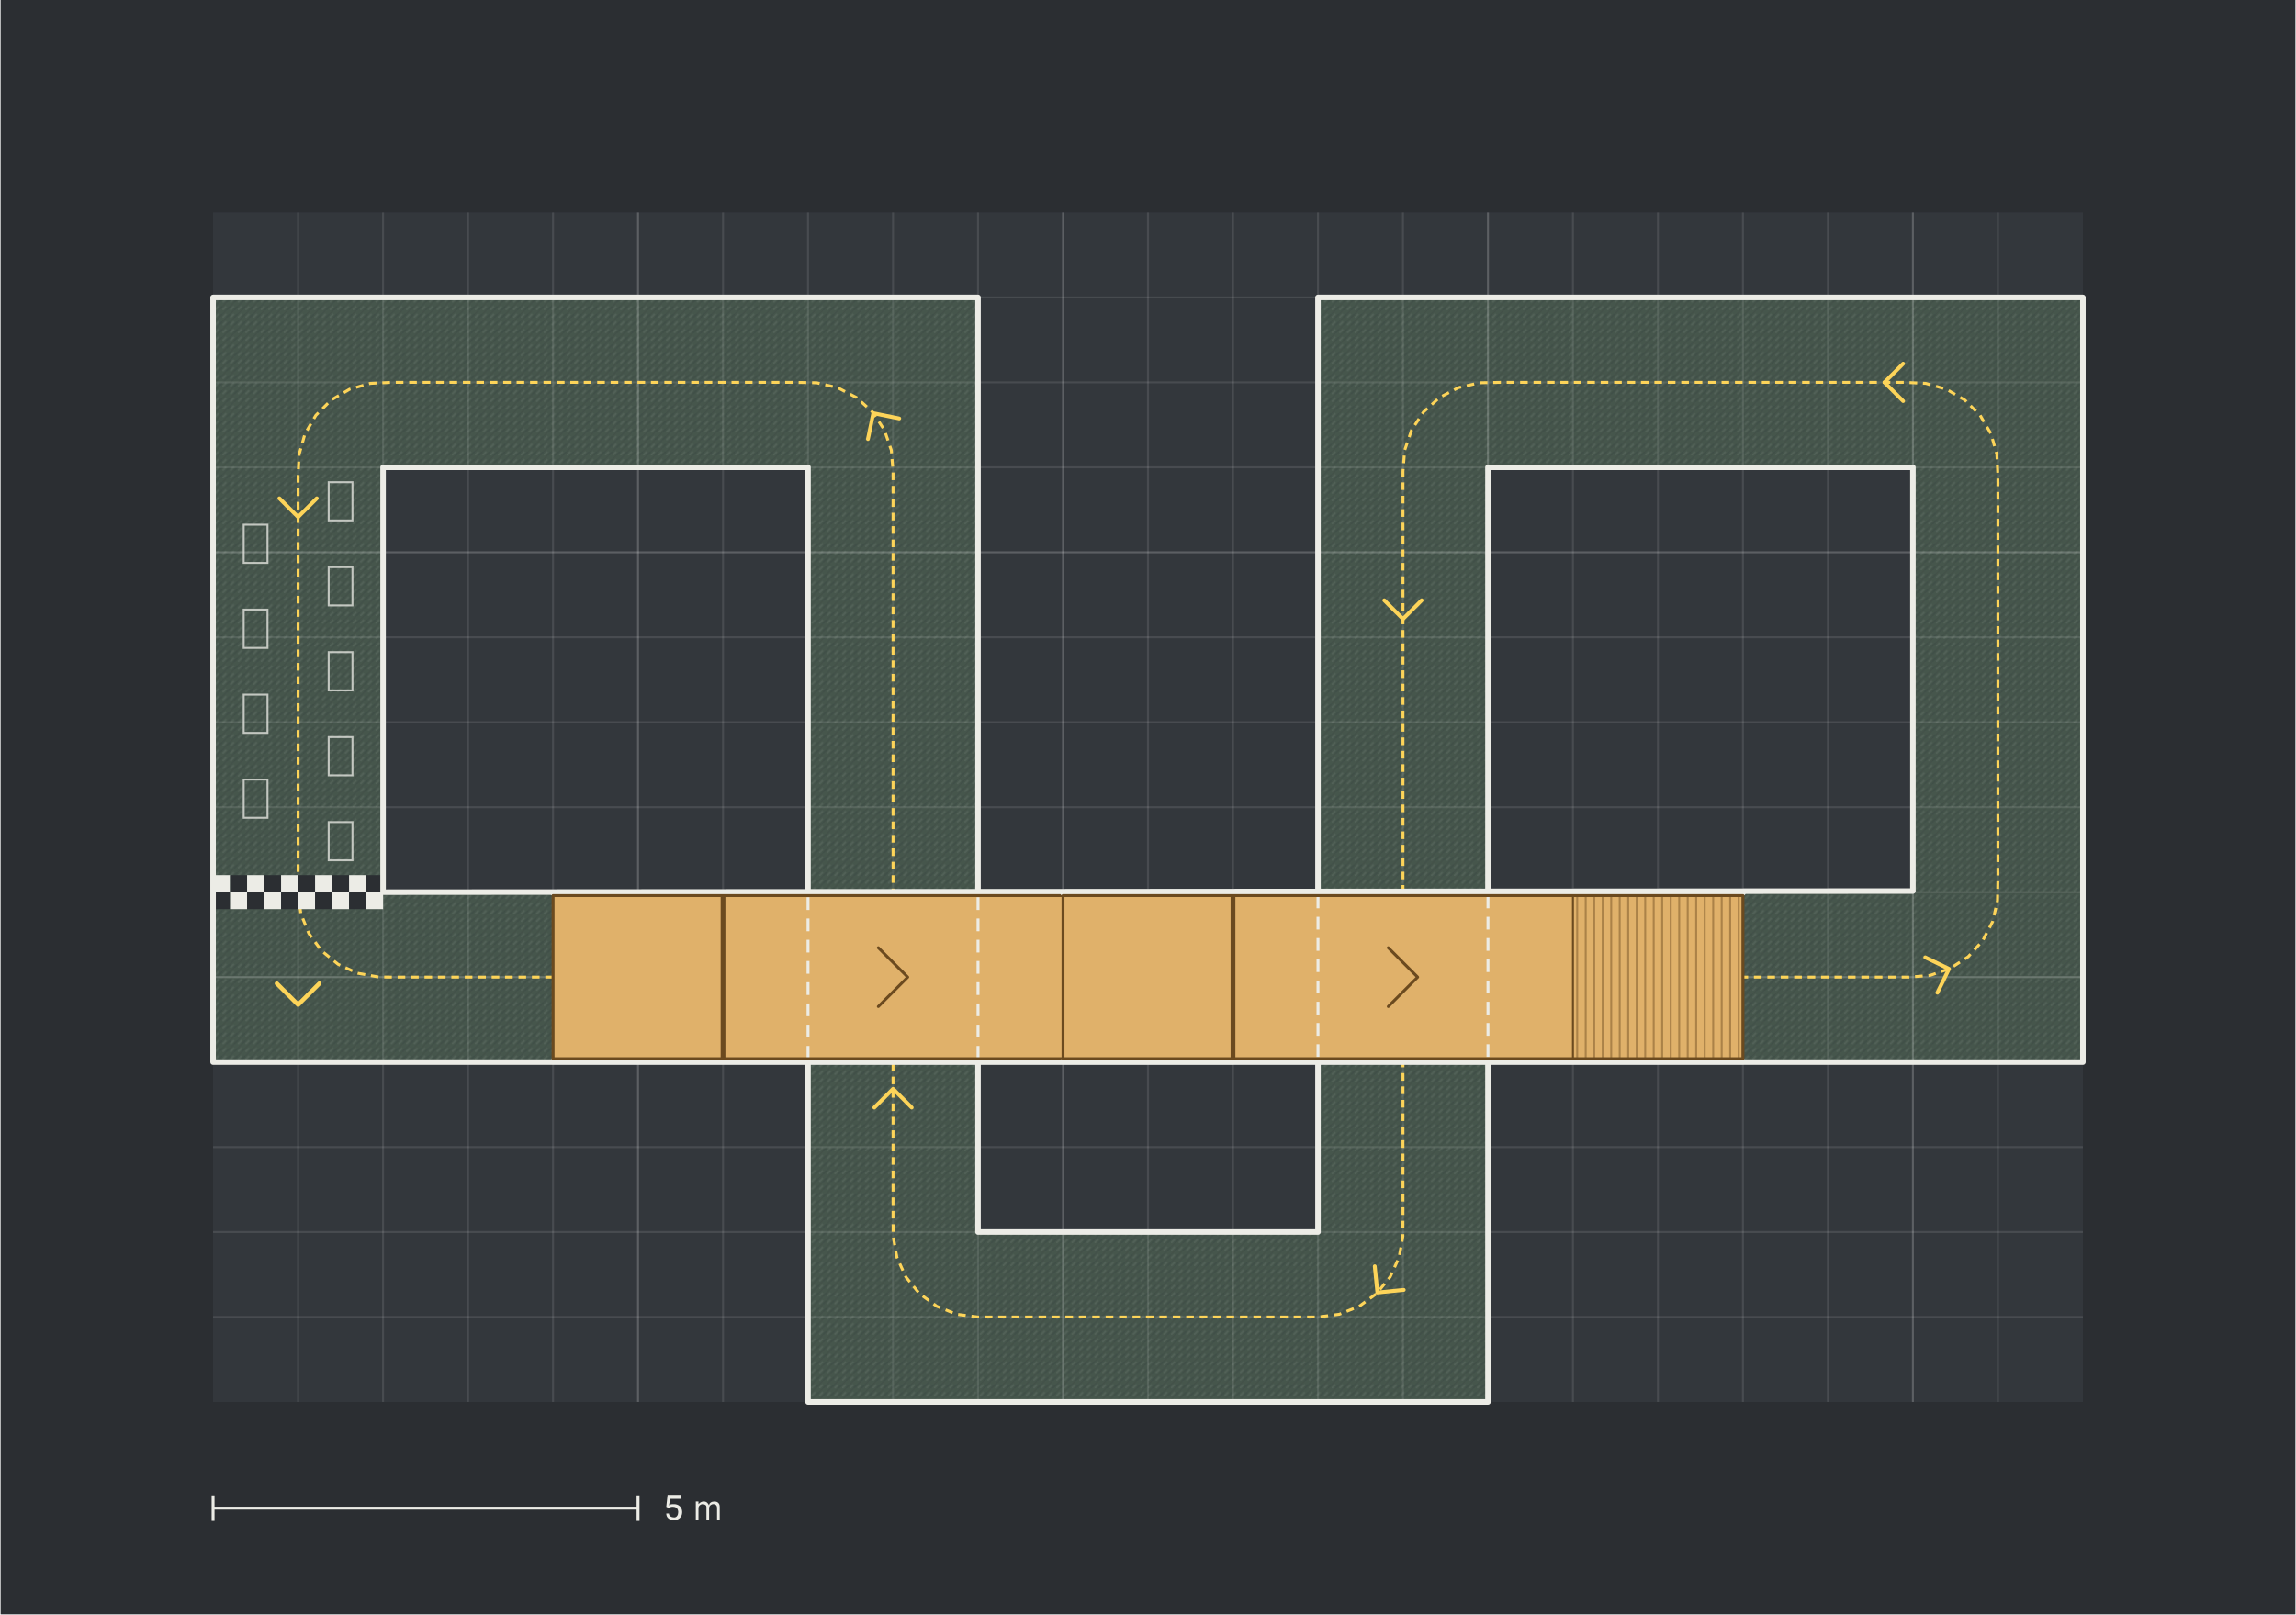
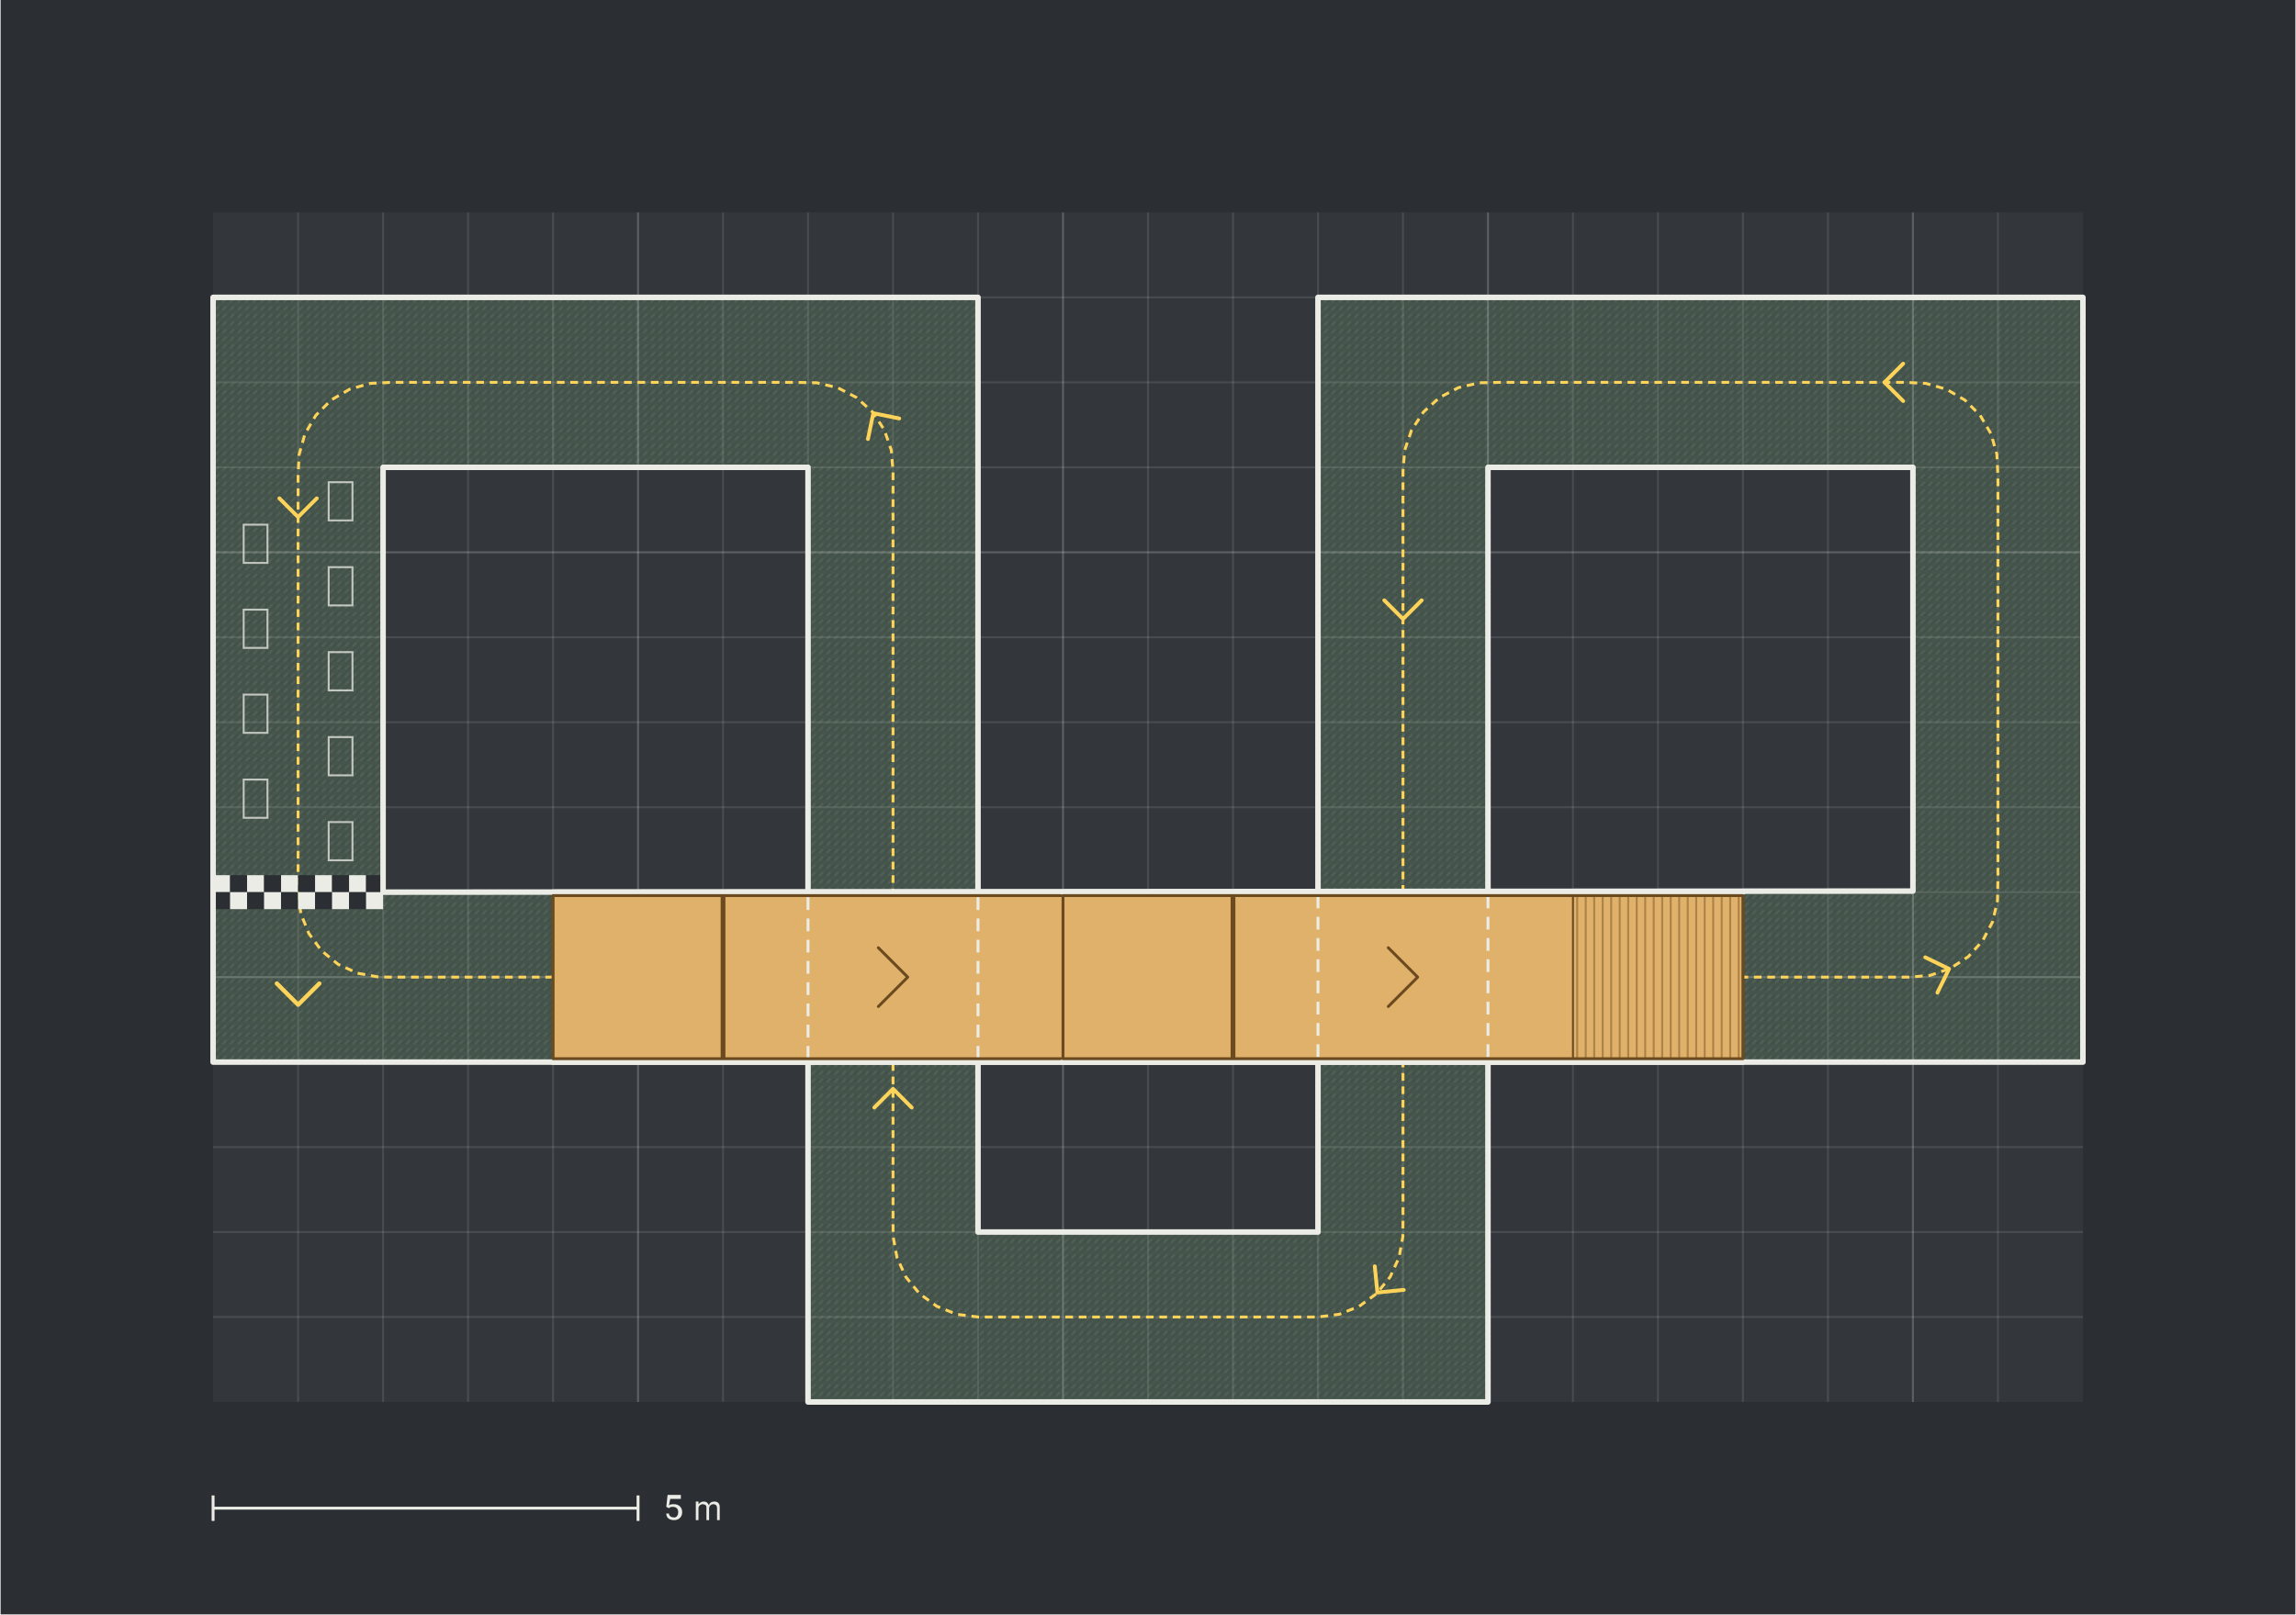
<svg xmlns="http://www.w3.org/2000/svg" width="1200" height="844" viewBox="-13.5 -9.5 27 19">
  <rect class="p-floor" x="-13.5" y="-9.5" width="27" height="19" fill="#2b2e32" />
  <defs>
    <pattern id="plan-carpet-tex" patternUnits="userSpaceOnUse" width="0.09" height="0.09">
      <path d="M0 0.09 L0.045 0.045" stroke="#ecece6" stroke-opacity="0.07" stroke-width="0.02" />
      <path d="M0.045 0.09 L0.09 0.045" stroke="#2b2e32" stroke-opacity="0.16" stroke-width="0.02" />
      <path d="M0 0.045 L0.045 0" stroke="#2b2e32" stroke-opacity="0.12" stroke-width="0.016" />
    </pattern>
    <pattern id="plan-hatch" patternUnits="userSpaceOnUse" width="0.25" height="0.25" patternTransform="rotate(45)">
      <path d="M0 0 L0 0.25" stroke="#2b2e32" stroke-opacity="0.45" stroke-width="0.04" />
    </pattern>
  </defs>
  <rect class="p-area" x="-11" y="-7" width="22" height="14" fill="#33373c" />
  <path class="p-carpet" d="M-11 1 L-11 3 L11 3 L11 -6 L2 -6 L2 5 L-2 5 L-2 -6 L-11 -6 Z M-9 1 L9 1 L9 -4 L4 -4 L4 7 L-4 7 L-4 -4 L-9 -4 Z" fill="#46564c" fill-rule="evenodd" />
  <path class="p-carpet-tex" d="M-11 1 L-11 3 L11 3 L11 -6 L2 -6 L2 5 L-2 5 L-2 -6 L-11 -6 Z M-9 1 L9 1 L9 -4 L4 -4 L4 7 L-4 7 L-4 -4 L-9 -4 Z" fill="url(#plan-carpet-tex)" fill-rule="evenodd" />
  <path class="p-crossing-carpet" d="M-4.02 3.02 L-1.98 3.02 L-1.98 0.98 L-4.02 0.98 Z" fill="#46564c" />
  <path class="p-crossing-carpet-tex" d="M-4.02 3.02 L-1.98 3.02 L-1.98 0.98 L-4.02 0.98 Z" fill="url(#plan-carpet-tex)" />
  <path class="p-crossing-carpet" d="M1.98 0.98 L4.02 0.98 L4.02 3.02 L1.98 3.02 Z" fill="#46564c" />
  <path class="p-crossing-carpet-tex" d="M1.98 0.98 L4.02 0.98 L4.02 3.02 L1.98 3.02 Z" fill="url(#plan-carpet-tex)" />
  <path class="p-grid" d="M-10 -7 V7" stroke="#ffffff1a" stroke-width="0.023" />
  <path class="p-grid" d="M-9 -7 V7" stroke="#ffffff1a" stroke-width="0.023" />
  <path class="p-grid" d="M-8 -7 V7" stroke="#ffffff1a" stroke-width="0.023" />
  <path class="p-grid" d="M-7 -7 V7" stroke="#ffffff1a" stroke-width="0.023" />
  <path class="p-grid" d="M-5 -7 V7" stroke="#ffffff1a" stroke-width="0.023" />
  <path class="p-grid" d="M-4 -7 V7" stroke="#ffffff1a" stroke-width="0.023" />
  <path class="p-grid" d="M-3 -7 V7" stroke="#ffffff1a" stroke-width="0.023" />
  <path class="p-grid" d="M-2 -7 V7" stroke="#ffffff1a" stroke-width="0.023" />
  <path class="p-grid" d="M0 -7 V7" stroke="#ffffff1a" stroke-width="0.023" />
  <path class="p-grid" d="M1 -7 V7" stroke="#ffffff1a" stroke-width="0.023" />
  <path class="p-grid" d="M2 -7 V7" stroke="#ffffff1a" stroke-width="0.023" />
  <path class="p-grid" d="M3 -7 V7" stroke="#ffffff1a" stroke-width="0.023" />
  <path class="p-grid" d="M5 -7 V7" stroke="#ffffff1a" stroke-width="0.023" />
  <path class="p-grid" d="M6 -7 V7" stroke="#ffffff1a" stroke-width="0.023" />
  <path class="p-grid" d="M7 -7 V7" stroke="#ffffff1a" stroke-width="0.023" />
  <path class="p-grid" d="M8 -7 V7" stroke="#ffffff1a" stroke-width="0.023" />
  <path class="p-grid" d="M10 -7 V7" stroke="#ffffff1a" stroke-width="0.023" />
  <path class="p-grid" d="M-11 6 H11" stroke="#ffffff1a" stroke-width="0.023" />
  <path class="p-grid" d="M-11 5 H11" stroke="#ffffff1a" stroke-width="0.023" />
  <path class="p-grid" d="M-11 4 H11" stroke="#ffffff1a" stroke-width="0.023" />
  <path class="p-grid" d="M-11 3 H11" stroke="#ffffff1a" stroke-width="0.023" />
  <path class="p-grid" d="M-11 1 H11" stroke="#ffffff1a" stroke-width="0.023" />
  <path class="p-grid" d="M-11 0 H11" stroke="#ffffff1a" stroke-width="0.023" />
  <path class="p-grid" d="M-11 -1 H11" stroke="#ffffff1a" stroke-width="0.023" />
  <path class="p-grid" d="M-11 -2 H11" stroke="#ffffff1a" stroke-width="0.023" />
  <path class="p-grid" d="M-11 -4 H11" stroke="#ffffff1a" stroke-width="0.023" />
  <path class="p-grid" d="M-11 -5 H11" stroke="#ffffff1a" stroke-width="0.023" />
  <path class="p-grid" d="M-11 -6 H11" stroke="#ffffff1a" stroke-width="0.023" />
  <path class="p-grid-major" d="M-6 -7 V7" stroke="#ffffff33" stroke-width="0.023" />
  <path class="p-grid-major" d="M-1 -7 V7" stroke="#ffffff33" stroke-width="0.023" />
  <path class="p-grid-major" d="M4 -7 V7" stroke="#ffffff33" stroke-width="0.023" />
  <path class="p-grid-major" d="M9 -7 V7" stroke="#ffffff33" stroke-width="0.023" />
  <path class="p-grid-major" d="M-11 2 H11" stroke="#ffffff33" stroke-width="0.023" />
  <path class="p-grid-major" d="M-11 -3 H11" stroke="#ffffff33" stroke-width="0.023" />
  <path class="p-error" d="M-1.55 2 L-1.3 2 L-1.05 2 L-0.8 2 L-0.55 2 L-0.3 2 L-0.05 2 L0.2 2 L0.45 2 L0.7 2 L0.95 2 L1.2 2 L1.45 2" fill="none" stroke="#ff7f5c" stroke-width="0.068" stroke-linecap="round" stroke-linejoin="round" />
  <path class="p-line" d="M-10 1 L-9.968 1.251 L-9.874 1.485 L-9.725 1.689 L-9.529 1.849 L-9.299 1.954 L-9.051 1.999 L-8.8 2 L-8.55 2 L-8.3 2 L-8.05 2 L-7.8 2 L-7.55 2 L-7.3 2 L-7.05 2 L-6.8 2 L-6.55 2 L-6.3 2 L-6.05 2 L-5.8 2 L-5.55 2 L-5.3 2 L-5.05 2 L-4.8 2 L-4.55 2 L-4.3 2 L-4.05 2 L-3.8 2 L-3.55 2 L-3.3 2 L-3.05 2 L-2.8 2 L-2.55 2 L-2.3 2 L-2.05 2 L-1.8 2 L-1.55 2 L-1.3 2 L-1.05 2 L-0.8 2 L-0.55 2 L-0.3 2 L-0.05 2 L0.2 2 L0.45 2 L0.7 2 L0.95 2 L1.2 2 L1.45 2 L1.7 2 L1.95 2 L2.2 2 L2.45 2 L2.7 2 L2.95 2 L3.2 2 L3.45 2 L3.7 2 L3.95 2 L4.2 2 L4.45 2 L4.7 2 L4.95 2 L5.2 2 L5.45 2 L5.7 2 L5.95 2 L6.2 2 L6.45 2 L6.7 2 L6.95 2 L7.2 2 L7.45 2 L7.7 2 L7.95 2 L8.2 2 L8.45 2 L8.7 2 L8.95 2 L9.201 1.98 L9.44 1.898 L9.651 1.759 L9.821 1.571 L9.938 1.347 L9.995 1.101 L10 0.85 L10 0.6 L10 0.35 L10 0.1 L10 -0.15 L10 -0.4 L10 -0.65 L10 -0.9 L10 -1.15 L10 -1.4 L10 -1.65 L10 -1.9 L10 -2.15 L10 -2.4 L10 -2.65 L10 -2.9 L10 -3.15 L10 -3.4 L10 -3.65 L10 -3.9 L9.988 -4.151 L9.919 -4.394 L9.791 -4.612 L9.612 -4.791 L9.394 -4.919 L9.151 -4.988 L8.9 -5 L8.65 -5 L8.4 -5 L8.15 -5 L7.9 -5 L7.65 -5 L7.4 -5 L7.15 -5 L6.9 -5 L6.65 -5 L6.4 -5 L6.15 -5 L5.9 -5 L5.65 -5 L5.4 -5 L5.15 -5 L4.9 -5 L4.65 -5 L4.4 -5 L4.15 -5 L3.899 -4.995 L3.653 -4.938 L3.429 -4.821 L3.241 -4.651 L3.102 -4.44 L3.02 -4.201 L3 -3.95 L3 -3.7 L3 -3.45 L3 -3.2 L3 -2.95 L3 -2.7 L3 -2.45 L3 -2.2 L3 -1.95 L3 -1.7 L3 -1.45 L3 -1.2 L3 -0.95 L3 -0.7 L3 -0.45 L3 -0.2 L3 0.05 L3 0.3 L3 0.55 L3 0.8 L3 1.05 L3 1.3 L3 1.55 L3 1.8 L3 2.05 L3 2.3 L3 2.55 L3 2.8 L3 3.05 L3 3.3 L3 3.55 L3 3.8 L3 4.05 L3 4.3 L3 4.55 L3 4.8 L2.999 5.051 L2.954 5.299 L2.849 5.529 L2.689 5.725 L2.485 5.874 L2.251 5.968 L2 6 L1.75 6 L1.5 6 L1.25 6 L1 6 L0.75 6 L0.5 6 L0.25 6 L0 6 L-0.25 6 L-0.5 6 L-0.75 6 L-1 6 L-1.25 6 L-1.5 6 L-1.75 6 L-2 6 L-2.251 5.968 L-2.485 5.874 L-2.689 5.725 L-2.849 5.529 L-2.954 5.299 L-2.999 5.051 L-3 4.8 L-3 4.55 L-3 4.3 L-3 4.05 L-3 3.8 L-3 3.55 L-3 3.3 L-3 3.05 L-3 2.8 L-3 2.55 L-3 2.3 L-3 2.05 L-3 1.8 L-3 1.55 L-3 1.3 L-3 1.05 L-3 0.8 L-3 0.55 L-3 0.3 L-3 0.05 L-3 -0.2 L-3 -0.45 L-3 -0.7 L-3 -0.95 L-3 -1.2 L-3 -1.45 L-3 -1.7 L-3 -1.95 L-3 -2.2 L-3 -2.45 L-3 -2.7 L-3 -2.95 L-3 -3.2 L-3 -3.45 L-3 -3.7 L-3 -3.95 L-3.02 -4.201 L-3.102 -4.44 L-3.241 -4.651 L-3.429 -4.821 L-3.653 -4.938 L-3.899 -4.995 L-4.15 -5 L-4.4 -5 L-4.65 -5 L-4.9 -5 L-5.15 -5 L-5.4 -5 L-5.65 -5 L-5.9 -5 L-6.15 -5 L-6.4 -5 L-6.65 -5 L-6.9 -5 L-7.15 -5 L-7.4 -5 L-7.65 -5 L-7.9 -5 L-8.15 -5 L-8.4 -5 L-8.65 -5 L-8.9 -5 L-9.151 -4.988 L-9.394 -4.919 L-9.612 -4.791 L-9.791 -4.612 L-9.919 -4.394 L-9.988 -4.151 L-10 -3.9 L-10 -3.65 L-10 -3.4 L-10 -3.15 L-10 -2.9 L-10 -2.65 L-10 -2.4 L-10 -2.15 L-10 -1.9 L-10 -1.65 L-10 -1.4 L-10 -1.15 L-10 -0.9 L-10 -0.65 L-10 -0.4 L-10 -0.15 L-10 0.1 L-10 0.35 L-10 0.6 L-10 0.85 Z" fill="none" stroke="#fdd459" stroke-width="0.034" stroke-dasharray="0.09 0.068" stroke-linejoin="round" />
  <path class="p-arrow" d="M-6.785 2.22 L-6.565 2 L-6.785 1.78" fill="none" stroke="#fdd459" stroke-width="0.045" stroke-linecap="round" stroke-linejoin="round" />
  <path class="p-arrow" d="M1.215 2.22 L1.435 2 L1.215 1.78" fill="none" stroke="#fdd459" stroke-width="0.045" stroke-linecap="round" stroke-linejoin="round" />
  <path class="p-arrow" d="M9.288 2.183 L9.425 1.903 L9.145 1.767" fill="none" stroke="#fdd459" stroke-width="0.045" stroke-linecap="round" stroke-linejoin="round" />
  <path class="p-arrow" d="M8.885 -5.22 L8.665 -5 L8.885 -4.78" fill="none" stroke="#fdd459" stroke-width="0.045" stroke-linecap="round" stroke-linejoin="round" />
  <path class="p-arrow" d="M2.78 -2.435 L3 -2.215 L3.22 -2.435" fill="none" stroke="#fdd459" stroke-width="0.045" stroke-linecap="round" stroke-linejoin="round" />
  <path class="p-arrow" d="M2.668 5.403 L2.699 5.712 L3.009 5.681" fill="none" stroke="#fdd459" stroke-width="0.045" stroke-linecap="round" stroke-linejoin="round" />
  <path class="p-arrow" d="M-2.78 3.535 L-3 3.315 L-3.22 3.535" fill="none" stroke="#fdd459" stroke-width="0.045" stroke-linecap="round" stroke-linejoin="round" />
  <path class="p-arrow" d="M-2.927 -4.575 L-3.232 -4.637 L-3.295 -4.333" fill="none" stroke="#fdd459" stroke-width="0.045" stroke-linecap="round" stroke-linejoin="round" />
  <path class="p-arrow" d="M-10.22 -3.635 L-10 -3.415 L-9.78 -3.635" fill="none" stroke="#fdd459" stroke-width="0.045" stroke-linecap="round" stroke-linejoin="round" />
  <g class="p-start">
    <path class="p-start-a" d="M-11 0.8 L-11 1 L-10.8 1 L-10.8 0.8 Z" fill="#ecece6" />
    <path class="p-start-b" d="M-10.8 0.8 L-10.8 1 L-10.6 1 L-10.6 0.8 Z" fill="#2b2e32" />
    <path class="p-start-a" d="M-10.6 0.8 L-10.6 1 L-10.4 1 L-10.4 0.8 Z" fill="#ecece6" />
    <path class="p-start-b" d="M-10.4 0.8 L-10.4 1 L-10.2 1 L-10.2 0.8 Z" fill="#2b2e32" />
    <path class="p-start-a" d="M-10.2 0.8 L-10.2 1 L-10 1 L-10 0.8 Z" fill="#ecece6" />
    <path class="p-start-b" d="M-10 0.8 L-10 1 L-9.8 1 L-9.8 0.8 Z" fill="#2b2e32" />
    <path class="p-start-a" d="M-9.8 0.8 L-9.8 1 L-9.6 1 L-9.6 0.8 Z" fill="#ecece6" />
    <path class="p-start-b" d="M-9.6 0.8 L-9.6 1 L-9.4 1 L-9.4 0.8 Z" fill="#2b2e32" />
    <path class="p-start-a" d="M-9.4 0.8 L-9.4 1 L-9.2 1 L-9.2 0.8 Z" fill="#ecece6" />
    <path class="p-start-b" d="M-9.2 0.8 L-9.2 1 L-9 1 L-9 0.8 Z" fill="#2b2e32" />
    <path class="p-start-b" d="M-11 1 L-11 1.2 L-10.8 1.2 L-10.8 1 Z" fill="#2b2e32" />
    <path class="p-start-a" d="M-10.8 1 L-10.8 1.2 L-10.6 1.2 L-10.6 1 Z" fill="#ecece6" />
    <path class="p-start-b" d="M-10.6 1 L-10.6 1.2 L-10.4 1.2 L-10.4 1 Z" fill="#2b2e32" />
    <path class="p-start-a" d="M-10.4 1 L-10.4 1.2 L-10.2 1.2 L-10.2 1 Z" fill="#ecece6" />
    <path class="p-start-b" d="M-10.2 1 L-10.2 1.2 L-10 1.2 L-10 1 Z" fill="#2b2e32" />
    <path class="p-start-a" d="M-10 1 L-10 1.2 L-9.8 1.2 L-9.8 1 Z" fill="#ecece6" />
    <path class="p-start-b" d="M-9.8 1 L-9.8 1.2 L-9.6 1.2 L-9.6 1 Z" fill="#2b2e32" />
    <path class="p-start-a" d="M-9.6 1 L-9.6 1.2 L-9.4 1.2 L-9.4 1 Z" fill="#ecece6" />
    <path class="p-start-b" d="M-9.4 1 L-9.4 1.2 L-9.2 1.2 L-9.2 1 Z" fill="#2b2e32" />
    <path class="p-start-a" d="M-9.2 1 L-9.2 1.2 L-9 1.2 L-9 1 Z" fill="#ecece6" />
    <rect class="p-gridbox" transform="translate(-9.5 0.4) rotate(90)" x="-0.225" y="-0.14" width="0.45" height="0.28" fill="none" stroke="#ecece6" stroke-opacity="0.75" stroke-width="0.023" />
    <rect class="p-gridbox" transform="translate(-10.5 -0.1) rotate(90)" x="-0.225" y="-0.14" width="0.45" height="0.28" fill="none" stroke="#ecece6" stroke-opacity="0.75" stroke-width="0.023" />
    <rect class="p-gridbox" transform="translate(-9.5 -0.6) rotate(90)" x="-0.225" y="-0.14" width="0.45" height="0.28" fill="none" stroke="#ecece6" stroke-opacity="0.75" stroke-width="0.023" />
    <rect class="p-gridbox" transform="translate(-10.5 -1.1) rotate(90)" x="-0.225" y="-0.14" width="0.45" height="0.28" fill="none" stroke="#ecece6" stroke-opacity="0.75" stroke-width="0.023" />
    <rect class="p-gridbox" transform="translate(-9.5 -1.6) rotate(90)" x="-0.225" y="-0.14" width="0.45" height="0.28" fill="none" stroke="#ecece6" stroke-opacity="0.75" stroke-width="0.023" />
    <rect class="p-gridbox" transform="translate(-10.5 -2.1) rotate(90)" x="-0.225" y="-0.14" width="0.45" height="0.28" fill="none" stroke="#ecece6" stroke-opacity="0.75" stroke-width="0.023" />
    <rect class="p-gridbox" transform="translate(-9.5 -2.6) rotate(90)" x="-0.225" y="-0.14" width="0.45" height="0.28" fill="none" stroke="#ecece6" stroke-opacity="0.75" stroke-width="0.023" />
    <rect class="p-gridbox" transform="translate(-10.5 -3.1) rotate(90)" x="-0.225" y="-0.14" width="0.45" height="0.28" fill="none" stroke="#ecece6" stroke-opacity="0.75" stroke-width="0.023" />
    <rect class="p-gridbox" transform="translate(-9.5 -3.6) rotate(90)" x="-0.225" y="-0.14" width="0.45" height="0.28" fill="none" stroke="#ecece6" stroke-opacity="0.75" stroke-width="0.023" />
    <path class="p-start-dir" d="M-10.25 2.075 L-10 2.325 L-9.75 2.075" fill="none" stroke="#fdd459" stroke-width="0.05" stroke-linecap="round" stroke-linejoin="round" />
  </g>
  <path class="p-pipe" d="M-11 1 L-11 3 L11 3 L11 -6 L2 -6 L2 5 L-2 5 L-2 -6 L-11 -6 L-11 0.95 Z" fill="none" stroke="#ecece6" stroke-width="0.065" stroke-linejoin="round" stroke-linecap="round" />
  <path class="p-pipe" d="M-9 1 L9 0.987 L9 -4 L4 -4 L4 7 L-4 7 L-4 -4 L-9 -4 L-9 0.95 Z" fill="none" stroke="#ecece6" stroke-width="0.065" stroke-linejoin="round" stroke-linecap="round" />
  <g class="p-crossing" data-bridge="crossover" data-over="first">
    <g class="p-jump" data-type="crossover">
      <path class="p-jump-body" d="M-7 2.96 L1 2.96 L1 1.04 L-7 1.04 Z" fill="#e0b16a" stroke="#6b4a1f" stroke-width="0.023" stroke-linejoin="round" />
      <path class="p-jump-hatch" d="M-0.95 2.96 L-0.95 1.04 M-0.85 2.96 L-0.85 1.04 M-0.75 2.96 L-0.75 1.04 M-0.65 2.96 L-0.65 1.04 M-0.55 2.96 L-0.55 1.04 M-0.45 2.96 L-0.45 1.04 M-0.35 2.96 L-0.35 1.04 M-0.25 2.96 L-0.25 1.04 M-0.15 2.96 L-0.15 1.04 M-0.05 2.96 L-0.05 1.04 M0.05 2.96 L0.05 1.04 M0.15 2.96 L0.15 1.04 M0.25 2.96 L0.25 1.04 M0.35 2.96 L0.35 1.04 M0.45 2.96 L0.45 1.04 M0.55 2.96 L0.55 1.04 M0.65 2.96 L0.65 1.04 M0.75 2.96 L0.75 1.04 M0.85 2.96 L0.85 1.04 M0.95 2.96 L0.95 1.04" stroke="#6b4a1f" stroke-opacity="0.45" stroke-width="0.023" fill="none" />
      <path class="p-jump-edge" d="M-1 2.96 L-1 1.04" stroke="#6b4a1f" stroke-width="0.023" fill="none" />
      <path class="p-jump-takeoff" d="M-5 2.96 L-5 1.04" stroke="#6b4a1f" stroke-width="0.056" stroke-linecap="butt" fill="none" />
      <path class="p-jump-dir" d="M-3.173 2.346 L-2.827 2 L-3.173 1.654" stroke="#6b4a1f" stroke-width="0.034" stroke-linecap="round" stroke-linejoin="round" fill="none" />
    </g>
    <path class="p-under" d="M-2 2.96 L-2 1.04 M-4 2.96 L-4 1.04" fill="none" stroke="#ecece6" stroke-width="0.034" stroke-dasharray="0.15 0.1" stroke-linecap="butt" />
-     <path class="p-over" d="M-7 2.993 L1 2.993 M-7 1.008 L1 1.008" fill="none" stroke="#ecece6" stroke-width="0.065" stroke-linecap="round" />
+     <path class="p-over" d="M-7 3 L1 3 M-7 1 L1 1" fill="none" stroke="#ecece6" stroke-width="0.065" stroke-linecap="round" />
    <path class="p-bridge" d="M-7 2.96 L1 2.96 L1 1.04 L-7 1.04 Z" fill="none" stroke="#6b4a1f" stroke-width="0.034" stroke-linejoin="round" />
  </g>
  <g class="p-crossing" data-bridge="crossover" data-over="first">
    <g class="p-jump" data-type="crossover">
      <path class="p-jump-body" d="M-1 2.96 L7 2.96 L7 1.04 L-1 1.04 Z" fill="#e0b16a" stroke="#6b4a1f" stroke-width="0.023" stroke-linejoin="round" />
      <path class="p-jump-hatch" d="M5.05 2.96 L5.05 1.04 M5.15 2.96 L5.15 1.04 M5.25 2.96 L5.25 1.04 M5.35 2.96 L5.35 1.04 M5.45 2.96 L5.45 1.04 M5.55 2.96 L5.55 1.04 M5.65 2.96 L5.65 1.04 M5.75 2.96 L5.75 1.04 M5.85 2.96 L5.85 1.04 M5.95 2.96 L5.95 1.04 M6.05 2.96 L6.05 1.04 M6.15 2.96 L6.15 1.04 M6.25 2.96 L6.25 1.04 M6.35 2.96 L6.35 1.04 M6.45 2.96 L6.45 1.04 M6.55 2.96 L6.55 1.04 M6.65 2.96 L6.65 1.04 M6.75 2.96 L6.75 1.04 M6.85 2.96 L6.85 1.04 M6.95 2.96 L6.95 1.04" stroke="#6b4a1f" stroke-opacity="0.45" stroke-width="0.023" fill="none" />
      <path class="p-jump-edge" d="M5 2.96 L5 1.04" stroke="#6b4a1f" stroke-width="0.023" fill="none" />
      <path class="p-jump-takeoff" d="M1 2.96 L1 1.04" stroke="#6b4a1f" stroke-width="0.056" stroke-linecap="butt" fill="none" />
      <path class="p-jump-dir" d="M2.827 2.346 L3.173 2 L2.827 1.654" stroke="#6b4a1f" stroke-width="0.034" stroke-linecap="round" stroke-linejoin="round" fill="none" />
    </g>
    <path class="p-under" d="M2 1.04 L2 2.96 M4 1.04 L4 2.96" fill="none" stroke="#ecece6" stroke-width="0.034" stroke-dasharray="0.15 0.1" stroke-linecap="butt" />
-     <path class="p-over" d="M-1 2.993 L7 2.993 M-1 1.008 L7 1.008" fill="none" stroke="#ecece6" stroke-width="0.065" stroke-linecap="round" />
+     <path class="p-over" d="M-1 3 L7 3 M-1 1 L7 1" fill="none" stroke="#ecece6" stroke-width="0.065" stroke-linecap="round" />
    <path class="p-bridge" d="M-1 2.96 L7 2.96 L7 1.04 L-1 1.04 Z" fill="none" stroke="#6b4a1f" stroke-width="0.034" stroke-linejoin="round" />
  </g>
  <g class="p-scale">
    <path d="M-11 8.25 H-6 M-11 8.1 V8.4 M-6 8.1 V8.4" stroke="#ecece6" stroke-width="0.034" fill="none" />
    <text x="-5.7" y="8.25" dy="0.35em" font-size="0.4" font-family="Inter, 'DejaVu Sans', sans-serif" fill="#ecece6">5 m</text>
  </g>
</svg>
